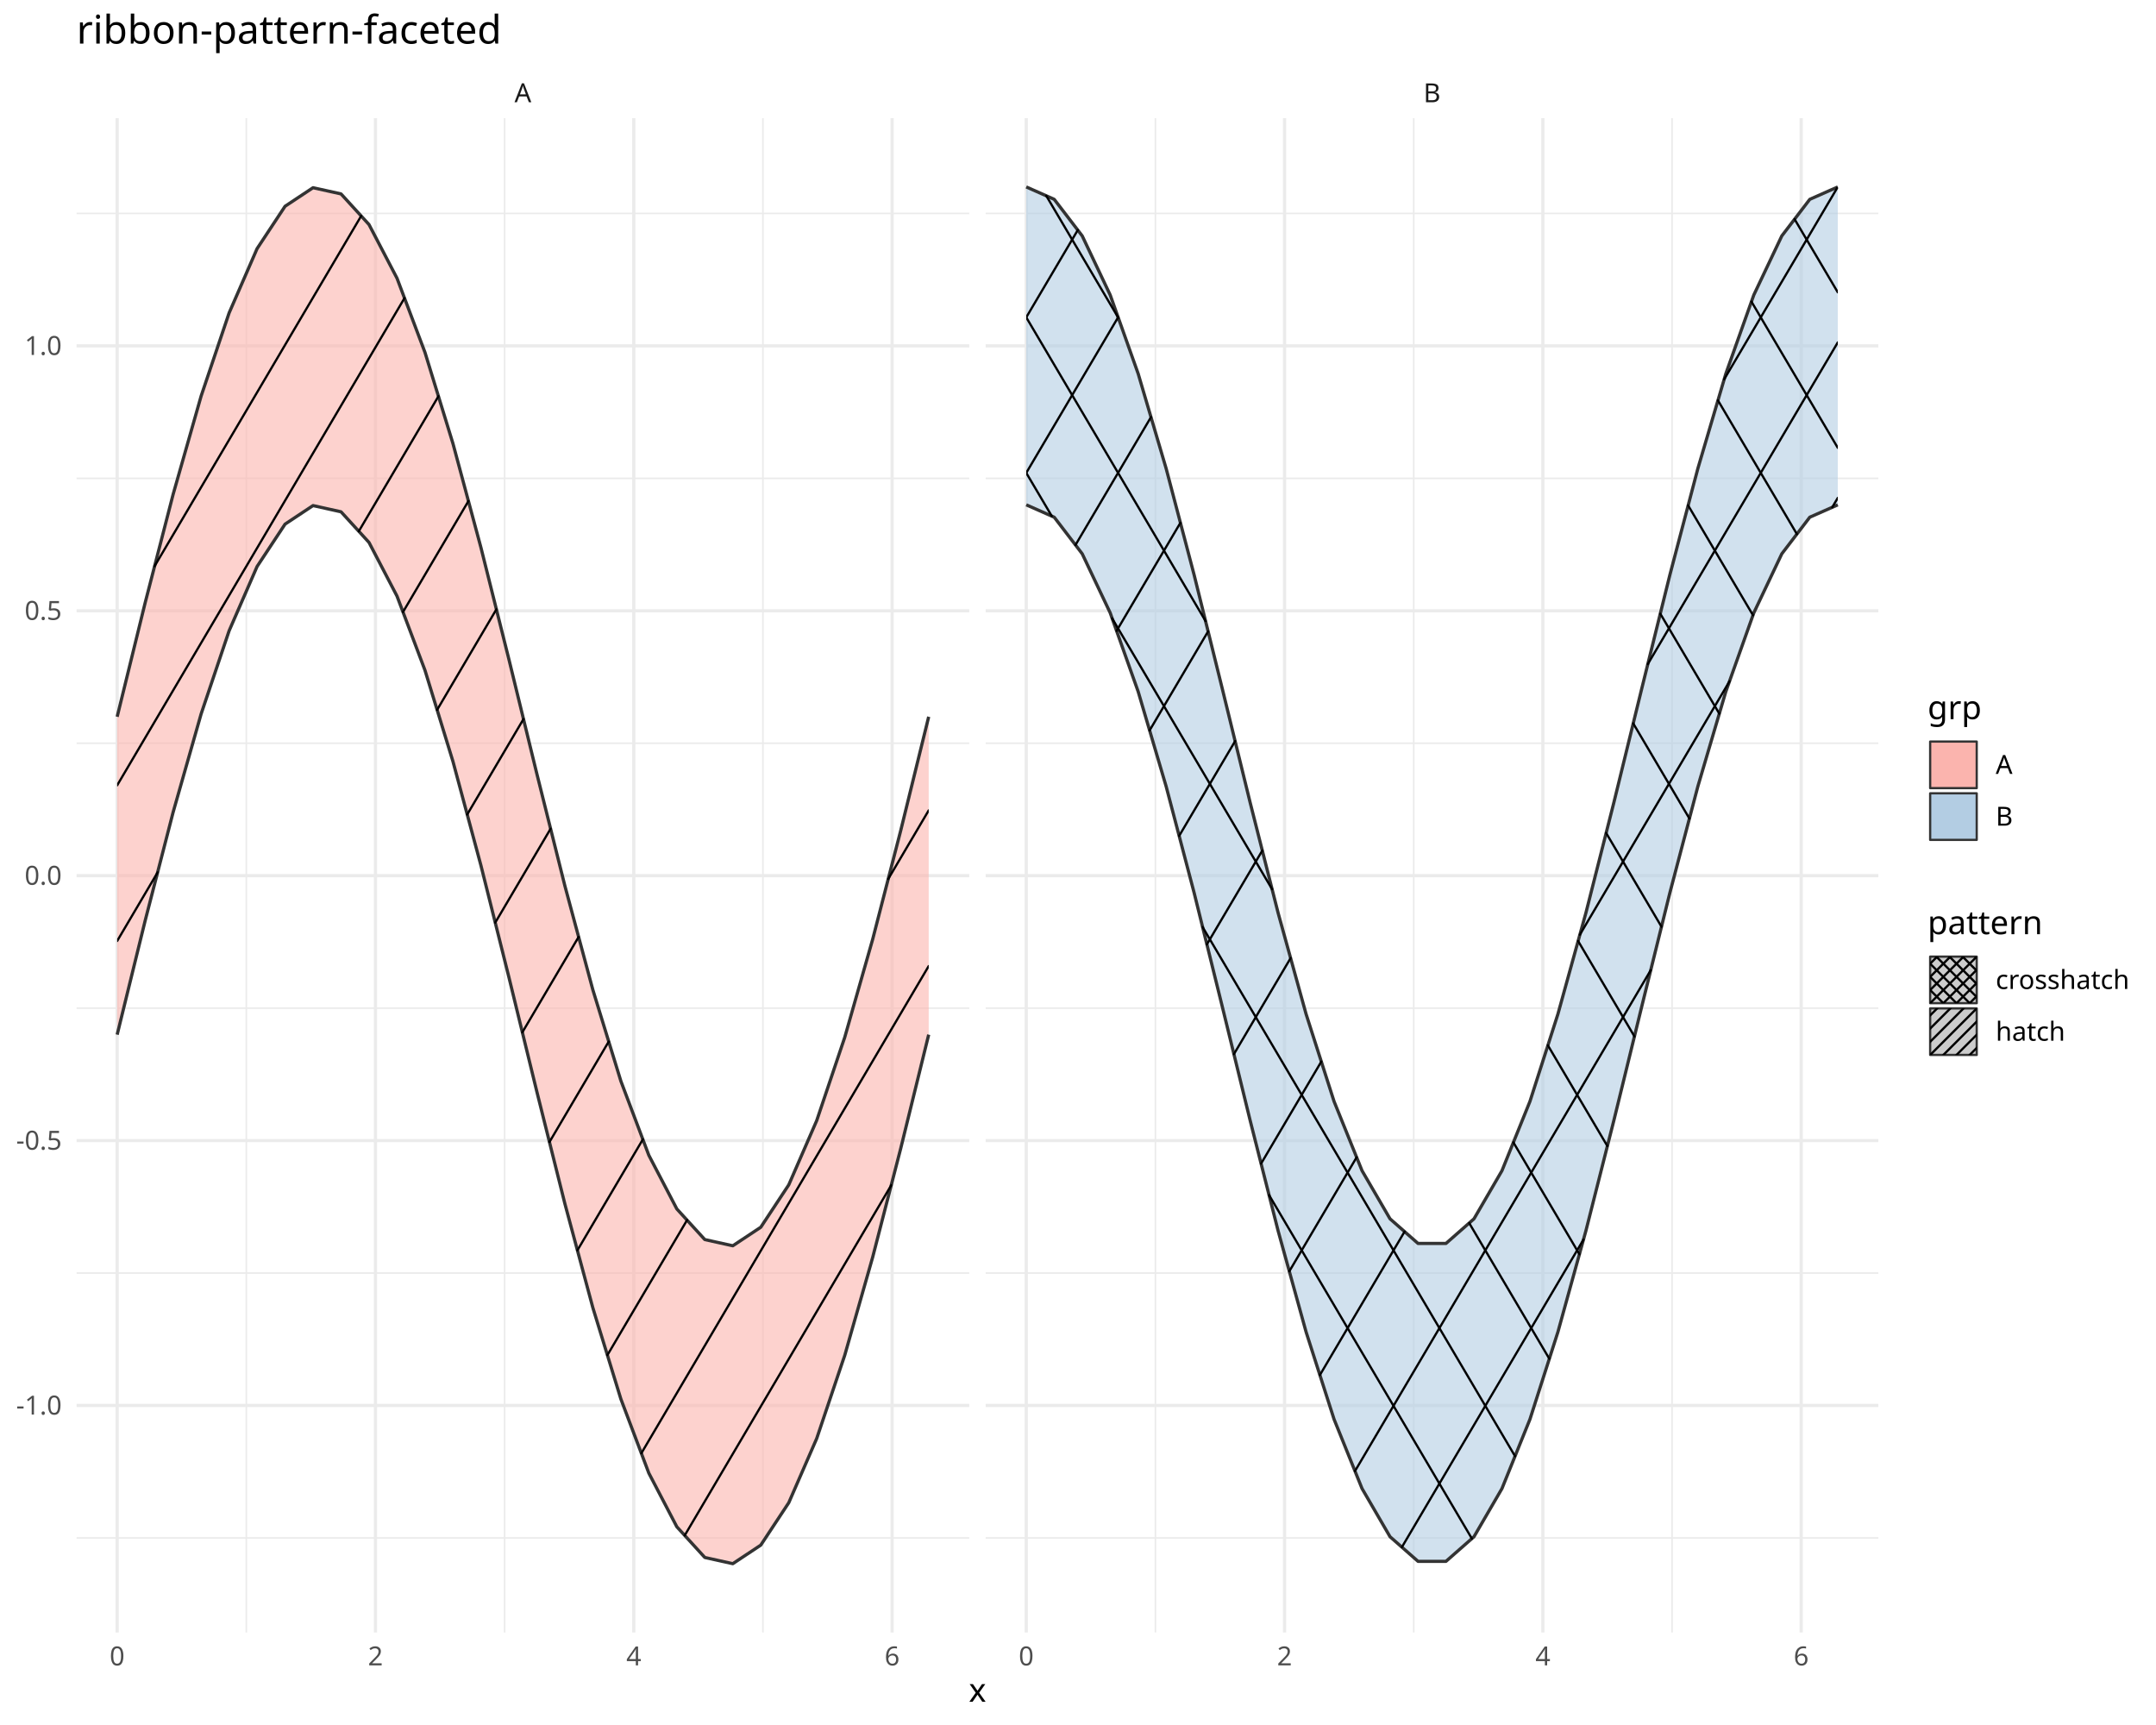
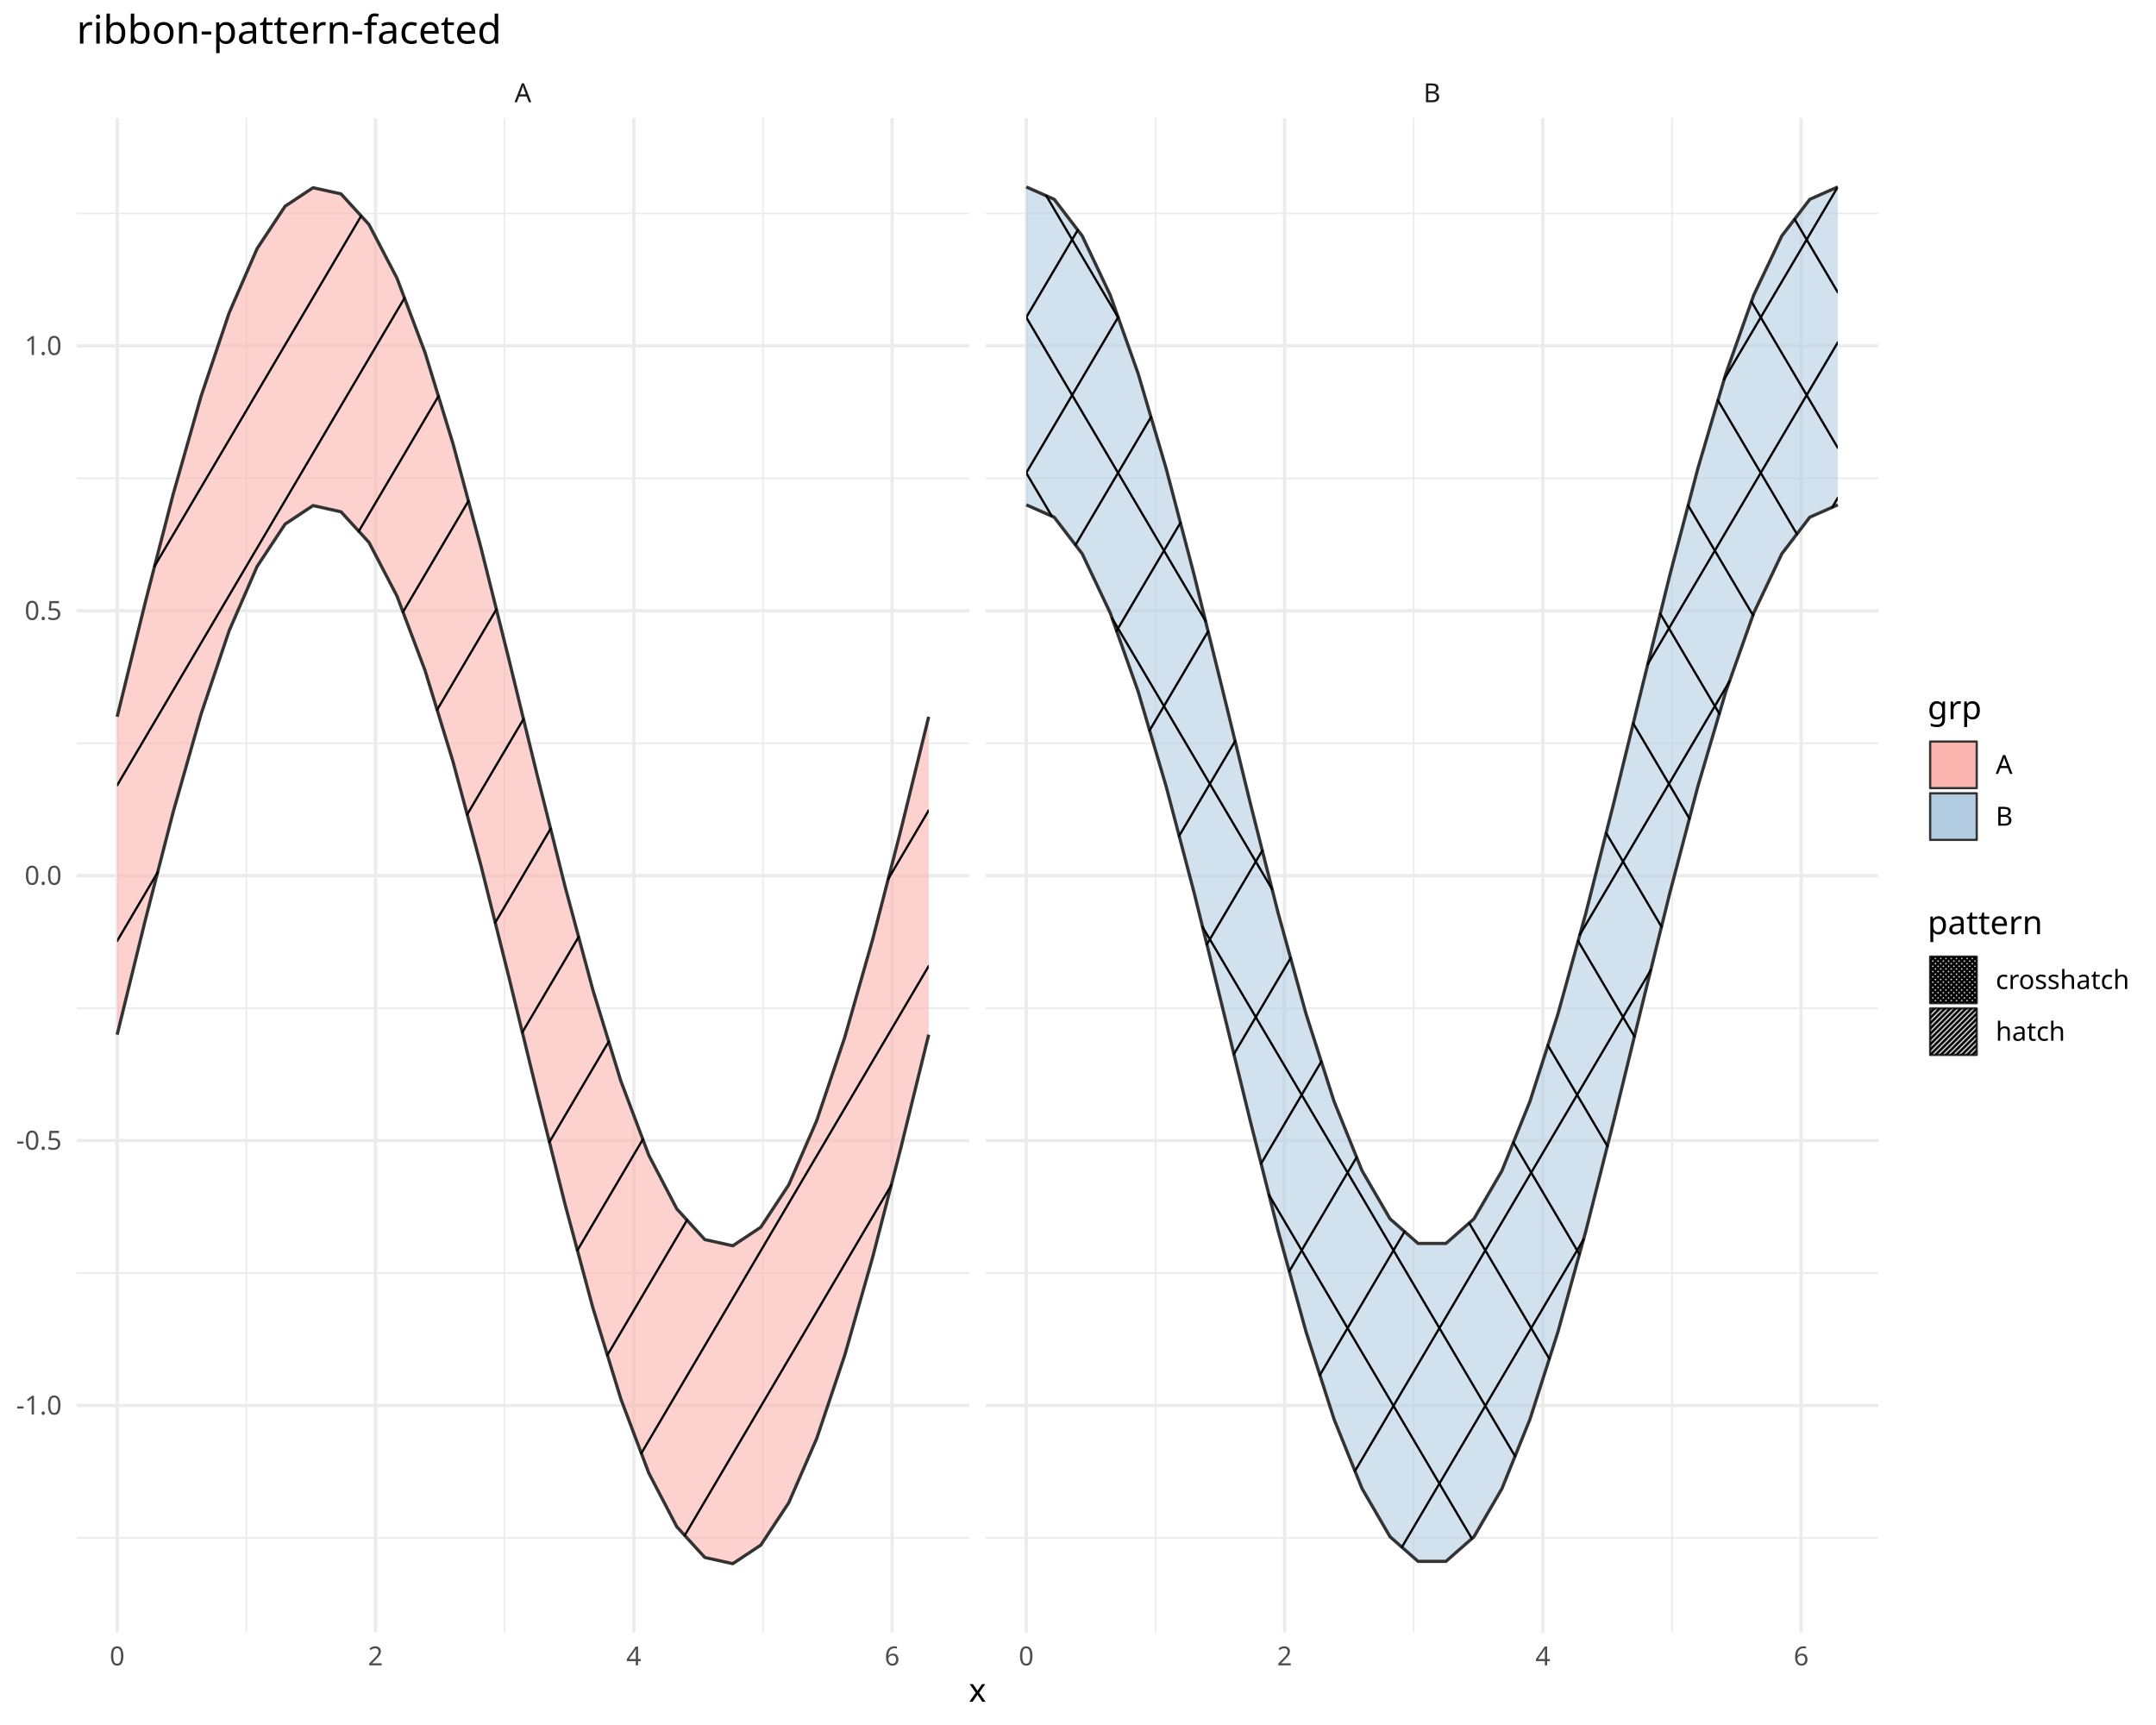
<svg xmlns="http://www.w3.org/2000/svg" class="svglite" data-engine-version="2.0" width="720.00pt" height="576.00pt" viewBox="0 0 720.00 576.00">
  <defs>
    <style type="text/css">
    .svglite line, .svglite polyline, .svglite polygon, .svglite path, .svglite rect, .svglite circle {
      fill: none;
      stroke: #000000;
      stroke-linecap: round;
      stroke-linejoin: round;
      stroke-miterlimit: 10.00;
    }
  </style>
  </defs>
  <rect width="100%" height="100%" style="stroke: none; fill: #FFFFFF;" />
  <defs>
    <clipPath id="cpMC4wMHw3MjAuMDB8MC4wMHw1NzYuMDA=">
      <rect x="0.00" y="0.00" width="720.00" height="576.00" />
    </clipPath>
  </defs>
  <g clip-path="url(#cpMC4wMHw3MjAuMDB8MC4wMHw1NzYuMDA=)">
    <rect x="0.00" y="0.00" width="720.00" height="576.00" style="stroke-width: 1.07; stroke: none; fill: #FFFFFF;" />
  </g>
  <defs>
    <clipPath id="cpMjUuNTh8MzIzLjY5fDM5LjQzfDU0NS4xMQ==">
      <rect x="25.58" y="39.43" width="298.11" height="505.68" />
    </clipPath>
  </defs>
  <g clip-path="url(#cpMjUuNTh8MzIzLjY5fDM5LjQzfDU0NS4xMQ==)">
    <polyline points="25.58,513.54 323.69,513.54 " style="stroke-width: 0.53; stroke: #EBEBEB; stroke-linecap: butt;" />
    <polyline points="25.58,425.09 323.69,425.09 " style="stroke-width: 0.53; stroke: #EBEBEB; stroke-linecap: butt;" />
    <polyline points="25.58,336.63 323.69,336.63 " style="stroke-width: 0.53; stroke: #EBEBEB; stroke-linecap: butt;" />
    <polyline points="25.58,248.18 323.69,248.18 " style="stroke-width: 0.53; stroke: #EBEBEB; stroke-linecap: butt;" />
    <polyline points="25.58,159.72 323.69,159.72 " style="stroke-width: 0.53; stroke: #EBEBEB; stroke-linecap: butt;" />
    <polyline points="25.58,71.26 323.69,71.26 " style="stroke-width: 0.53; stroke: #EBEBEB; stroke-linecap: butt;" />
    <polyline points="82.26,545.11 82.26,39.43 " style="stroke-width: 0.53; stroke: #EBEBEB; stroke-linecap: butt;" />
    <polyline points="168.52,545.11 168.52,39.43 " style="stroke-width: 0.53; stroke: #EBEBEB; stroke-linecap: butt;" />
    <polyline points="254.79,545.11 254.79,39.43 " style="stroke-width: 0.53; stroke: #EBEBEB; stroke-linecap: butt;" />
    <polyline points="25.58,469.31 323.69,469.31 " style="stroke-width: 1.07; stroke: #EBEBEB; stroke-linecap: butt;" />
    <polyline points="25.58,380.86 323.69,380.86 " style="stroke-width: 1.07; stroke: #EBEBEB; stroke-linecap: butt;" />
    <polyline points="25.58,292.40 323.69,292.40 " style="stroke-width: 1.07; stroke: #EBEBEB; stroke-linecap: butt;" />
    <polyline points="25.58,203.95 323.69,203.95 " style="stroke-width: 1.07; stroke: #EBEBEB; stroke-linecap: butt;" />
    <polyline points="25.58,115.49 323.69,115.49 " style="stroke-width: 1.07; stroke: #EBEBEB; stroke-linecap: butt;" />
    <polyline points="39.13,545.11 39.13,39.43 " style="stroke-width: 1.07; stroke: #EBEBEB; stroke-linecap: butt;" />
    <polyline points="125.39,545.11 125.39,39.43 " style="stroke-width: 1.07; stroke: #EBEBEB; stroke-linecap: butt;" />
    <polyline points="211.66,545.11 211.66,39.43 " style="stroke-width: 1.07; stroke: #EBEBEB; stroke-linecap: butt;" />
    <polyline points="297.92,545.11 297.92,39.43 " style="stroke-width: 1.07; stroke: #EBEBEB; stroke-linecap: butt;" />
    <polygon points="39.13,239.33 48.47,201.30 57.82,165.05 67.16,132.27 76.51,104.50 85.85,83.03 95.20,68.87 104.54,62.68 113.89,64.75 123.23,74.98 132.58,92.90 141.92,117.67 151.27,148.12 160.61,182.84 169.96,220.20 179.30,258.46 188.65,295.82 197.99,330.54 207.34,360.99 216.68,385.76 226.03,403.68 235.37,413.91 244.72,415.98 254.06,409.79 263.41,395.63 272.75,374.16 282.10,346.39 291.44,313.61 300.79,277.36 310.14,239.33 310.14,345.48 300.79,383.51 291.44,419.76 282.10,452.54 272.75,480.31 263.41,501.78 254.06,515.94 244.72,522.13 235.37,520.06 226.03,509.82 216.68,491.90 207.34,467.14 197.99,436.68 188.65,401.96 179.30,364.60 169.96,326.35 160.61,288.99 151.27,254.27 141.92,223.81 132.58,199.05 123.23,181.13 113.89,170.90 104.54,168.82 95.20,175.01 85.85,189.17 76.51,210.64 67.16,238.41 57.82,271.19 48.47,307.45 39.13,345.48 " style="stroke-width: 0.00; stroke: none; stroke-linecap: butt; fill: #FBB4AE; fill-opacity: 0.60;" />
    <polyline points="39.13,239.33 48.47,201.30 57.82,165.05 67.16,132.27 76.51,104.50 85.85,83.03 95.20,68.87 104.54,62.68 113.89,64.75 123.23,74.98 132.58,92.90 141.92,117.67 151.27,148.12 160.61,182.84 169.96,220.20 179.30,258.46 188.65,295.82 197.99,330.54 207.34,360.99 216.68,385.76 226.03,403.68 235.37,413.91 244.72,415.98 254.06,409.79 263.41,395.63 272.75,374.16 282.10,346.39 291.44,313.61 300.79,277.36 310.14,239.33 " style="stroke-width: 1.07; stroke: #333333; stroke-linecap: butt;" />
    <polyline points="310.14,345.48 300.79,383.51 291.44,419.76 282.10,452.54 272.75,480.31 263.41,501.78 254.06,515.94 244.72,522.13 235.37,520.06 226.03,509.82 216.68,491.90 207.34,467.14 197.99,436.68 188.65,401.96 179.30,364.60 169.96,326.35 160.61,288.99 151.27,254.27 141.92,223.81 132.58,199.05 123.23,181.13 113.89,170.90 104.54,168.82 95.20,175.01 85.85,189.17 76.51,210.64 67.16,238.41 57.82,271.19 48.47,307.45 39.13,345.48 " style="stroke-width: 1.07; stroke: #333333; stroke-linecap: butt;" />
  </g>
  <defs>
    <clipPath id="cpMzkuMTN8MzEwLjE0fDYyLjY4fDUyMi4xMw==">
      <rect x="39.13" y="62.68" width="271.01" height="459.45" />
    </clipPath>
  </defs>
  <g clip-path="url(#cpMzkuMTN8MzEwLjE0fDYyLjY4fDUyMi4xMw==)">
    <polyline points="228.66,512.70 297.63,395.76 " style="stroke-width: 0.75;" />
    <polyline points="214.18,485.26 310.14,322.58 " style="stroke-width: 0.75;" />
    <polyline points="202.84,452.49 229.44,407.41 " style="stroke-width: 0.75;" />
    <polyline points="296.63,293.50 310.14,270.60 " style="stroke-width: 0.75;" />
    <polyline points="192.83,417.49 214.68,380.45 " style="stroke-width: 0.75;" />
    <polyline points="183.49,381.34 203.29,347.78 " style="stroke-width: 0.75;" />
    <polyline points="174.44,344.70 193.23,312.85 " style="stroke-width: 0.75;" />
    <polyline points="165.39,308.07 183.87,276.73 " style="stroke-width: 0.75;" />
    <polyline points="156.03,271.96 174.82,240.10 " style="stroke-width: 0.75;" />
    <polyline points="145.98,237.02 165.77,203.46 " style="stroke-width: 0.75;" />
    <polyline points="134.58,204.36 156.43,167.31 " style="stroke-width: 0.75;" />
    <polyline points="39.13,314.20 52.63,291.31 " style="stroke-width: 0.75;" />
    <polyline points="119.82,177.40 146.42,132.31 " style="stroke-width: 0.75;" />
    <polyline points="39.13,262.22 135.08,99.54 " style="stroke-width: 0.75;" />
    <polyline points="51.63,189.04 120.61,72.11 " style="stroke-width: 0.75;" />
  </g>
  <g clip-path="url(#cpMjUuNTh8MzIzLjY5fDM5LjQzfDU0NS4xMQ==)">
</g>
  <g clip-path="url(#cpMC4wMHw3MjAuMDB8MC4wMHw1NzYuMDA=)">
</g>
  <defs>
    <clipPath id="cpMzI5LjE3fDYyNy4yOHwzOS40M3w1NDUuMTE=">
      <rect x="329.17" y="39.43" width="298.11" height="505.68" />
    </clipPath>
  </defs>
  <g clip-path="url(#cpMzI5LjE3fDYyNy4yOHwzOS40M3w1NDUuMTE=)">
    <polyline points="329.17,513.54 627.28,513.54 " style="stroke-width: 0.53; stroke: #EBEBEB; stroke-linecap: butt;" />
    <polyline points="329.17,425.09 627.28,425.09 " style="stroke-width: 0.53; stroke: #EBEBEB; stroke-linecap: butt;" />
    <polyline points="329.17,336.63 627.28,336.63 " style="stroke-width: 0.53; stroke: #EBEBEB; stroke-linecap: butt;" />
    <polyline points="329.17,248.18 627.28,248.18 " style="stroke-width: 0.53; stroke: #EBEBEB; stroke-linecap: butt;" />
    <polyline points="329.17,159.72 627.28,159.72 " style="stroke-width: 0.53; stroke: #EBEBEB; stroke-linecap: butt;" />
    <polyline points="329.17,71.26 627.28,71.26 " style="stroke-width: 0.53; stroke: #EBEBEB; stroke-linecap: butt;" />
    <polyline points="385.85,545.11 385.85,39.43 " style="stroke-width: 0.53; stroke: #EBEBEB; stroke-linecap: butt;" />
    <polyline points="472.11,545.11 472.11,39.43 " style="stroke-width: 0.53; stroke: #EBEBEB; stroke-linecap: butt;" />
    <polyline points="558.38,545.11 558.38,39.43 " style="stroke-width: 0.53; stroke: #EBEBEB; stroke-linecap: butt;" />
    <polyline points="329.17,469.31 627.28,469.31 " style="stroke-width: 1.07; stroke: #EBEBEB; stroke-linecap: butt;" />
    <polyline points="329.17,380.86 627.28,380.86 " style="stroke-width: 1.07; stroke: #EBEBEB; stroke-linecap: butt;" />
    <polyline points="329.17,292.40 627.28,292.40 " style="stroke-width: 1.07; stroke: #EBEBEB; stroke-linecap: butt;" />
    <polyline points="329.17,203.95 627.28,203.95 " style="stroke-width: 1.07; stroke: #EBEBEB; stroke-linecap: butt;" />
    <polyline points="329.17,115.49 627.28,115.49 " style="stroke-width: 1.07; stroke: #EBEBEB; stroke-linecap: butt;" />
    <polyline points="342.72,545.11 342.72,39.43 " style="stroke-width: 1.07; stroke: #EBEBEB; stroke-linecap: butt;" />
    <polyline points="428.98,545.11 428.98,39.43 " style="stroke-width: 1.07; stroke: #EBEBEB; stroke-linecap: butt;" />
    <polyline points="515.25,545.11 515.25,39.43 " style="stroke-width: 1.07; stroke: #EBEBEB; stroke-linecap: butt;" />
    <polyline points="601.51,545.11 601.51,39.43 " style="stroke-width: 1.07; stroke: #EBEBEB; stroke-linecap: butt;" />
    <polygon points="342.72,62.42 352.06,66.56 361.41,78.77 370.75,98.49 380.10,124.80 389.44,156.46 398.79,192.00 408.13,229.75 417.48,267.95 426.82,304.81 436.17,338.61 445.51,367.77 454.86,390.92 464.20,406.98 473.55,415.20 482.89,415.20 492.24,406.98 501.58,390.92 510.93,367.77 520.27,338.61 529.62,304.81 538.96,267.95 548.31,229.75 557.65,192.00 567.00,156.46 576.34,124.80 585.69,98.49 595.04,78.77 604.38,66.56 613.73,62.42 613.73,168.57 604.38,172.70 595.04,184.92 585.69,204.64 576.34,230.95 567.00,262.61 557.65,298.15 548.31,335.90 538.96,374.10 529.62,410.96 520.27,444.76 510.93,473.91 501.58,497.06 492.24,513.13 482.89,521.35 473.55,521.35 464.20,513.13 454.86,497.06 445.51,473.91 436.17,444.76 426.82,410.96 417.48,374.10 408.13,335.90 398.79,298.15 389.44,262.61 380.10,230.95 370.75,204.64 361.41,184.92 352.06,172.70 342.72,168.57 " style="stroke-width: 0.00; stroke: none; stroke-linecap: butt; fill: #B3CDE3; fill-opacity: 0.60;" />
    <polyline points="342.72,62.42 352.06,66.56 361.41,78.77 370.75,98.49 380.10,124.80 389.44,156.46 398.79,192.00 408.13,229.75 417.48,267.95 426.82,304.81 436.17,338.61 445.51,367.77 454.86,390.92 464.20,406.98 473.55,415.20 482.89,415.20 492.24,406.98 501.58,390.92 510.93,367.77 520.27,338.61 529.62,304.81 538.96,267.95 548.31,229.75 557.65,192.00 567.00,156.46 576.34,124.80 585.69,98.49 595.04,78.77 604.38,66.56 613.73,62.42 " style="stroke-width: 1.07; stroke: #333333; stroke-linecap: butt;" />
    <polyline points="613.73,168.57 604.38,172.70 595.04,184.92 585.69,204.64 576.34,230.95 567.00,262.61 557.65,298.15 548.31,335.90 538.96,374.10 529.62,410.96 520.27,444.76 510.93,473.91 501.58,497.06 492.24,513.13 482.89,521.35 473.55,521.35 464.20,513.13 454.86,497.06 445.51,473.91 436.17,444.76 426.82,410.96 417.48,374.10 408.13,335.90 398.79,298.15 389.44,262.61 380.10,230.95 370.75,204.64 361.41,184.92 352.06,172.70 342.72,168.57 " style="stroke-width: 1.07; stroke: #333333; stroke-linecap: butt;" />
  </g>
  <defs>
    <clipPath id="cpMzQyLjcyfDYxMy43M3w2Mi40Mnw1MjEuMzU=">
      <rect x="342.72" y="62.42" width="271.01" height="458.93" />
    </clipPath>
  </defs>
  <g clip-path="url(#cpMzQyLjcyfDYxMy43M3w2Mi40Mnw1MjEuMzU=)">
    <polyline points="468.16,516.61 528.80,413.92 " style="stroke-width: 0.75;" />
    <polyline points="452.50,491.21 551.27,323.95 " style="stroke-width: 0.75;" />
    <polyline points="440.78,459.14 469.06,411.25 " style="stroke-width: 0.75;" />
    <polyline points="527.60,312.11 577.58,227.48 " style="stroke-width: 0.75;" />
    <polyline points="611.88,169.38 613.73,166.26 " style="stroke-width: 0.75;" />
    <polyline points="430.57,424.50 453.05,386.43 " style="stroke-width: 0.75;" />
    <polyline points="550.28,221.77 613.73,114.34 " style="stroke-width: 0.75;" />
    <polyline points="421.14,388.55 441.25,354.48 " style="stroke-width: 0.75;" />
    <polyline points="575.80,126.64 613.73,62.42 " style="stroke-width: 0.75;" />
    <polyline points="412.07,351.99 431.00,319.92 " style="stroke-width: 0.75;" />
    <polyline points="403.04,315.34 421.55,284.01 " style="stroke-width: 0.75;" />
    <polyline points="393.78,279.11 412.47,247.47 " style="stroke-width: 0.75;" />
    <polyline points="383.92,243.89 403.45,210.82 " style="stroke-width: 0.75;" />
    <polyline points="372.89,210.65 394.20,174.56 " style="stroke-width: 0.75;" />
    <polyline points="359.16,181.98 384.37,139.28 " style="stroke-width: 0.75;" />
    <polyline points="342.72,157.90 373.40,105.94 " style="stroke-width: 0.75;" />
    <polyline points="342.72,105.97 359.92,76.83 " style="stroke-width: 0.75;" />
    <polyline points="613.73,97.61 599.31,73.19 " style="stroke-width: 0.75;" />
    <polyline points="613.73,149.53 584.90,100.71 " style="stroke-width: 0.75;" />
    <polyline points="600.07,178.33 573.72,133.70 " style="stroke-width: 0.75;" />
    <polyline points="585.41,205.42 563.76,168.77 " style="stroke-width: 0.75;" />
    <polyline points="574.17,238.31 554.46,204.92 " style="stroke-width: 0.75;" />
    <polyline points="564.18,273.32 545.42,241.55 " style="stroke-width: 0.75;" />
    <polyline points="554.86,309.45 536.38,278.15 " style="stroke-width: 0.75;" />
    <polyline points="545.82,346.07 527.02,314.22 " style="stroke-width: 0.75;" />
    <polyline points="536.79,382.69 516.92,349.06 " style="stroke-width: 0.75;" />
    <polyline points="373.46,106.11 349.41,65.38 " style="stroke-width: 0.75;" />
    <polyline points="527.45,418.80 505.40,381.46 " style="stroke-width: 0.75;" />
    <polyline points="402.59,207.36 342.72,105.97 " style="stroke-width: 0.75;" />
    <polyline points="517.40,453.71 490.64,408.39 " style="stroke-width: 0.75;" />
    <polyline points="424.83,296.94 371.40,206.48 " style="stroke-width: 0.75;" />
    <polyline points="351.25,172.34 342.72,157.90 " style="stroke-width: 0.75;" />
    <polyline points="505.95,486.24 401.61,309.55 " style="stroke-width: 0.75;" />
    <polyline points="491.53,513.75 423.81,399.06 " style="stroke-width: 0.75;" />
  </g>
  <g clip-path="url(#cpMzI5LjE3fDYyNy4yOHwzOS40M3w1NDUuMTE=)">
</g>
  <g clip-path="url(#cpMC4wMHw3MjAuMDB8MC4wMHw1NzYuMDA=)">
</g>
  <defs>
    <clipPath id="cpMjUuNTh8MzIzLjY5fDIyLjc4fDM5LjQz">
      <rect x="25.58" y="22.78" width="298.11" height="16.65" />
    </clipPath>
  </defs>
  <g clip-path="url(#cpMjUuNTh8MzIzLjY5fDIyLjc4fDM5LjQz)">
    <text x="174.63" y="34.14" text-anchor="middle" style="font-size: 8.80px; fill: #1A1A1A; font-family: sans;" textLength="5.87px" lengthAdjust="spacingAndGlyphs">A</text>
  </g>
  <g clip-path="url(#cpMC4wMHw3MjAuMDB8MC4wMHw1NzYuMDA=)">
</g>
  <defs>
    <clipPath id="cpMzI5LjE3fDYyNy4yOHwyMi43OHwzOS40Mw==">
      <rect x="329.17" y="22.78" width="298.11" height="16.65" />
    </clipPath>
  </defs>
  <g clip-path="url(#cpMzI5LjE3fDYyNy4yOHwyMi43OHwzOS40Mw==)">
    <text x="478.22" y="34.14" text-anchor="middle" style="font-size: 8.80px; fill: #1A1A1A; font-family: sans;" textLength="5.87px" lengthAdjust="spacingAndGlyphs">B</text>
  </g>
  <g clip-path="url(#cpMC4wMHw3MjAuMDB8MC4wMHw1NzYuMDA=)">
    <text x="39.13" y="556.10" text-anchor="middle" style="font-size: 8.80px; fill: #4D4D4D; font-family: sans;" textLength="4.89px" lengthAdjust="spacingAndGlyphs">0</text>
    <text x="125.39" y="556.10" text-anchor="middle" style="font-size: 8.80px; fill: #4D4D4D; font-family: sans;" textLength="4.89px" lengthAdjust="spacingAndGlyphs">2</text>
    <text x="211.66" y="556.10" text-anchor="middle" style="font-size: 8.80px; fill: #4D4D4D; font-family: sans;" textLength="4.89px" lengthAdjust="spacingAndGlyphs">4</text>
    <text x="297.92" y="556.10" text-anchor="middle" style="font-size: 8.80px; fill: #4D4D4D; font-family: sans;" textLength="4.89px" lengthAdjust="spacingAndGlyphs">6</text>
    <text x="342.72" y="556.10" text-anchor="middle" style="font-size: 8.80px; fill: #4D4D4D; font-family: sans;" textLength="4.89px" lengthAdjust="spacingAndGlyphs">0</text>
    <text x="428.98" y="556.10" text-anchor="middle" style="font-size: 8.80px; fill: #4D4D4D; font-family: sans;" textLength="4.89px" lengthAdjust="spacingAndGlyphs">2</text>
    <text x="515.25" y="556.10" text-anchor="middle" style="font-size: 8.80px; fill: #4D4D4D; font-family: sans;" textLength="4.89px" lengthAdjust="spacingAndGlyphs">4</text>
    <text x="601.51" y="556.10" text-anchor="middle" style="font-size: 8.80px; fill: #4D4D4D; font-family: sans;" textLength="4.89px" lengthAdjust="spacingAndGlyphs">6</text>
    <text x="20.64" y="472.34" text-anchor="end" style="font-size: 8.80px; fill: #4D4D4D; font-family: sans;" textLength="15.16px" lengthAdjust="spacingAndGlyphs">-1.0</text>
    <text x="20.64" y="383.89" text-anchor="end" style="font-size: 8.80px; fill: #4D4D4D; font-family: sans;" textLength="15.16px" lengthAdjust="spacingAndGlyphs">-0.5</text>
    <text x="20.64" y="295.43" text-anchor="end" style="font-size: 8.80px; fill: #4D4D4D; font-family: sans;" textLength="12.23px" lengthAdjust="spacingAndGlyphs">0.0</text>
    <text x="20.64" y="206.98" text-anchor="end" style="font-size: 8.80px; fill: #4D4D4D; font-family: sans;" textLength="12.23px" lengthAdjust="spacingAndGlyphs">0.5</text>
    <text x="20.64" y="118.52" text-anchor="end" style="font-size: 8.80px; fill: #4D4D4D; font-family: sans;" textLength="12.23px" lengthAdjust="spacingAndGlyphs">1.0</text>
    <text x="326.43" y="568.24" text-anchor="middle" style="font-size: 11.00px; font-family: sans;" textLength="5.50px" lengthAdjust="spacingAndGlyphs">x</text>
    <text x="643.71" y="240.13" style="font-size: 11.00px; font-family: sans;" textLength="15.90px" lengthAdjust="spacingAndGlyphs">grp</text>
    <rect x="644.58" y="247.62" width="15.55" height="15.55" style="stroke-width: 0.75; stroke: #333333; fill: #FBB4AE;" />
    <rect x="644.58" y="264.90" width="15.55" height="15.55" style="stroke-width: 0.75; stroke: #333333; fill: #B3CDE3;" />
    <text x="666.47" y="258.42" style="font-size: 8.80px; font-family: sans;" textLength="5.87px" lengthAdjust="spacingAndGlyphs">A</text>
    <text x="666.47" y="275.70" style="font-size: 8.80px; font-family: sans;" textLength="5.87px" lengthAdjust="spacingAndGlyphs">B</text>
    <text x="643.71" y="311.94" style="font-size: 11.00px; font-family: sans;" textLength="34.25px" lengthAdjust="spacingAndGlyphs">pattern</text>
    <rect x="644.58" y="319.43" width="15.55" height="15.55" style="stroke-width: 0.75; stroke: #333333; fill: #CCCCCC;" />
  </g>
  <defs>
    <clipPath id="cpNjQ0LjU4fDY2MC4xM3wzMTkuNDN8MzM0Ljk4">
      <rect x="644.58" y="319.43" width="15.55" height="15.55" />
    </clipPath>
  </defs>
  <g clip-path="url(#cpNjQ0LjU4fDY2MC4xM3wzMTkuNDN8MzM0Ljk4)">
-     <polyline points="629.03,394.52 719.67,303.88 " style="stroke-width: 0.75;" />
-     <polyline points="629.03,390.12 715.27,303.88 " style="stroke-width: 0.75;" />
    <polyline points="629.03,385.72 710.87,303.88 " style="stroke-width: 0.75;" />
-     <polyline points="629.03,381.32 706.47,303.88 " style="stroke-width: 0.75;" />
+     <polyline points="629.03,383.96 709.11,303.88 " style="stroke-width: 0.75;" />
+     <polyline points="629.03,382.20 707.35,303.88 " style="stroke-width: 0.75;" />
+     <polyline points="629.03,380.44 705.59,303.88 " style="stroke-width: 0.75;" />
+     <polyline points="629.03,378.69 703.83,303.88 " style="stroke-width: 0.75;" />
    <polyline points="629.03,376.93 702.07,303.88 " style="stroke-width: 0.75;" />
-     <polyline points="629.03,372.53 697.68,303.88 " style="stroke-width: 0.75;" />
+     <polyline points="629.03,375.17 700.32,303.88 " style="stroke-width: 0.75;" />
+     <polyline points="629.03,373.41 698.56,303.88 " style="stroke-width: 0.75;" />
+     <polyline points="629.03,371.65 696.80,303.88 " style="stroke-width: 0.75;" />
+     <polyline points="629.03,369.89 695.04,303.88 " style="stroke-width: 0.75;" />
    <polyline points="629.03,368.13 693.28,303.88 " style="stroke-width: 0.75;" />
-     <polyline points="629.03,363.73 688.88,303.88 " style="stroke-width: 0.75;" />
+     <polyline points="629.03,366.37 691.52,303.88 " style="stroke-width: 0.75;" />
+     <polyline points="629.03,364.61 689.76,303.88 " style="stroke-width: 0.75;" />
+     <polyline points="629.03,362.85 688.00,303.88 " style="stroke-width: 0.75;" />
+     <polyline points="629.03,361.09 686.24,303.88 " style="stroke-width: 0.75;" />
    <polyline points="629.03,359.33 684.48,303.88 " style="stroke-width: 0.75;" />
-     <polyline points="629.03,354.93 680.08,303.88 " style="stroke-width: 0.75;" />
+     <polyline points="629.03,357.57 682.72,303.88 " style="stroke-width: 0.75;" />
+     <polyline points="629.03,355.81 680.96,303.88 " style="stroke-width: 0.75;" />
+     <polyline points="629.03,354.05 679.20,303.88 " style="stroke-width: 0.75;" />
+     <polyline points="629.03,352.29 677.44,303.88 " style="stroke-width: 0.75;" />
    <polyline points="629.03,350.53 675.68,303.88 " style="stroke-width: 0.75;" />
-     <polyline points="624.63,350.53 675.68,299.48 " style="stroke-width: 0.75;" />
+     <polyline points="627.27,350.53 675.68,302.12 " style="stroke-width: 0.75;" />
+     <polyline points="625.51,350.53 675.68,300.36 " style="stroke-width: 0.75;" />
+     <polyline points="623.75,350.53 675.68,298.60 " style="stroke-width: 0.75;" />
+     <polyline points="621.99,350.53 675.68,296.84 " style="stroke-width: 0.75;" />
    <polyline points="620.23,350.53 675.68,295.08 " style="stroke-width: 0.75;" />
-     <polyline points="615.83,350.53 675.68,290.68 " style="stroke-width: 0.75;" />
+     <polyline points="618.47,350.53 675.68,293.32 " style="stroke-width: 0.75;" />
+     <polyline points="616.71,350.53 675.68,291.56 " style="stroke-width: 0.75;" />
+     <polyline points="614.95,350.53 675.68,289.80 " style="stroke-width: 0.75;" />
+     <polyline points="613.19,350.53 675.68,288.04 " style="stroke-width: 0.75;" />
    <polyline points="611.43,350.53 675.68,286.28 " style="stroke-width: 0.75;" />
-     <polyline points="607.03,350.53 675.68,281.88 " style="stroke-width: 0.75;" />
+     <polyline points="609.67,350.53 675.68,284.52 " style="stroke-width: 0.75;" />
+     <polyline points="607.91,350.53 675.68,282.76 " style="stroke-width: 0.75;" />
+     <polyline points="606.15,350.53 675.68,281.00 " style="stroke-width: 0.75;" />
+     <polyline points="604.39,350.53 675.68,279.24 " style="stroke-width: 0.75;" />
    <polyline points="602.63,350.53 675.68,277.48 " style="stroke-width: 0.75;" />
-     <polyline points="598.23,350.53 675.68,273.09 " style="stroke-width: 0.75;" />
+     <polyline points="600.87,350.53 675.68,275.73 " style="stroke-width: 0.75;" />
+     <polyline points="599.11,350.53 675.68,273.97 " style="stroke-width: 0.75;" />
+     <polyline points="597.36,350.53 675.68,272.21 " style="stroke-width: 0.75;" />
+     <polyline points="595.60,350.53 675.68,270.45 " style="stroke-width: 0.75;" />
    <polyline points="593.84,350.53 675.68,268.69 " style="stroke-width: 0.75;" />
-     <polyline points="589.44,350.53 675.68,264.29 " style="stroke-width: 0.75;" />
-     <polyline points="585.04,350.53 675.68,259.89 " style="stroke-width: 0.75;" />
-     <polyline points="704.12,350.53 629.03,275.44 " style="stroke-width: 0.75;" />
-     <polyline points="699.72,350.53 629.03,279.84 " style="stroke-width: 0.75;" />
    <polyline points="695.32,350.53 629.03,284.24 " style="stroke-width: 0.75;" />
-     <polyline points="690.92,350.53 629.03,288.64 " style="stroke-width: 0.75;" />
+     <polyline points="693.56,350.53 629.03,286.00 " style="stroke-width: 0.75;" />
+     <polyline points="691.80,350.53 629.03,287.76 " style="stroke-width: 0.75;" />
+     <polyline points="690.04,350.53 629.03,289.52 " style="stroke-width: 0.75;" />
+     <polyline points="688.28,350.53 629.03,291.28 " style="stroke-width: 0.75;" />
    <polyline points="686.52,350.53 629.03,293.04 " style="stroke-width: 0.75;" />
-     <polyline points="682.12,350.53 629.03,297.44 " style="stroke-width: 0.75;" />
+     <polyline points="684.76,350.53 629.03,294.80 " style="stroke-width: 0.75;" />
+     <polyline points="683.00,350.53 629.03,296.56 " style="stroke-width: 0.75;" />
+     <polyline points="681.24,350.53 629.03,298.32 " style="stroke-width: 0.75;" />
+     <polyline points="679.48,350.53 629.03,300.07 " style="stroke-width: 0.75;" />
    <polyline points="677.73,350.53 629.03,301.83 " style="stroke-width: 0.75;" />
-     <polyline points="675.68,352.89 626.67,303.88 " style="stroke-width: 0.75;" />
+     <polyline points="675.97,350.53 629.03,303.59 " style="stroke-width: 0.75;" />
+     <polyline points="675.68,352.01 627.55,303.88 " style="stroke-width: 0.75;" />
+     <polyline points="675.68,353.77 625.79,303.88 " style="stroke-width: 0.75;" />
+     <polyline points="675.68,355.53 624.03,303.88 " style="stroke-width: 0.75;" />
    <polyline points="675.68,357.29 622.27,303.88 " style="stroke-width: 0.75;" />
-     <polyline points="675.68,361.69 617.87,303.88 " style="stroke-width: 0.75;" />
+     <polyline points="675.68,359.05 620.51,303.88 " style="stroke-width: 0.75;" />
+     <polyline points="675.68,360.81 618.75,303.88 " style="stroke-width: 0.75;" />
+     <polyline points="675.68,362.57 616.99,303.88 " style="stroke-width: 0.75;" />
+     <polyline points="675.68,364.33 615.23,303.88 " style="stroke-width: 0.75;" />
    <polyline points="675.68,366.09 613.47,303.88 " style="stroke-width: 0.75;" />
-     <polyline points="675.68,370.48 609.08,303.88 " style="stroke-width: 0.75;" />
+     <polyline points="675.68,367.84 611.71,303.88 " style="stroke-width: 0.75;" />
+     <polyline points="675.68,369.60 609.96,303.88 " style="stroke-width: 0.75;" />
+     <polyline points="675.68,371.36 608.20,303.88 " style="stroke-width: 0.75;" />
+     <polyline points="675.68,373.12 606.44,303.88 " style="stroke-width: 0.75;" />
    <polyline points="675.68,374.88 604.68,303.88 " style="stroke-width: 0.75;" />
-     <polyline points="675.68,379.28 600.28,303.88 " style="stroke-width: 0.75;" />
+     <polyline points="675.68,376.64 602.92,303.88 " style="stroke-width: 0.75;" />
+     <polyline points="675.68,378.40 601.16,303.88 " style="stroke-width: 0.75;" />
+     <polyline points="675.68,380.16 599.40,303.88 " style="stroke-width: 0.75;" />
+     <polyline points="675.68,381.92 597.64,303.88 " style="stroke-width: 0.75;" />
    <polyline points="675.68,383.68 595.88,303.88 " style="stroke-width: 0.75;" />
-     <polyline points="675.68,388.08 591.48,303.88 " style="stroke-width: 0.75;" />
+     <polyline points="675.68,385.44 594.12,303.88 " style="stroke-width: 0.75;" />
+     <polyline points="675.68,387.20 592.36,303.88 " style="stroke-width: 0.75;" />
+     <polyline points="675.68,388.96 590.60,303.88 " style="stroke-width: 0.75;" />
+     <polyline points="675.68,390.72 588.84,303.88 " style="stroke-width: 0.75;" />
    <polyline points="675.68,392.48 587.08,303.88 " style="stroke-width: 0.75;" />
-     <polyline points="675.68,396.88 582.68,303.88 " style="stroke-width: 0.75;" />
+     <polyline points="675.68,394.24 585.32,303.88 " style="stroke-width: 0.75;" />
+     <polyline points="675.68,396.00 583.56,303.88 " style="stroke-width: 0.75;" />
+     <polyline points="675.68,397.76 581.80,303.88 " style="stroke-width: 0.75;" />
+     <polyline points="675.68,399.52 580.04,303.88 " style="stroke-width: 0.75;" />
    <polyline points="675.68,401.28 578.28,303.88 " style="stroke-width: 0.75;" />
-     <polyline points="675.68,405.67 573.89,303.88 " style="stroke-width: 0.75;" />
-     <polyline points="675.68,410.07 569.49,303.88 " style="stroke-width: 0.75;" />
  </g>
  <g clip-path="url(#cpMC4wMHw3MjAuMDB8MC4wMHw1NzYuMDA=)">
    <rect x="644.58" y="336.71" width="15.55" height="15.55" style="stroke-width: 0.75; stroke: #333333; fill: #CCCCCC;" />
  </g>
  <defs>
    <clipPath id="cpNjQ0LjU4fDY2MC4xM3wzMzYuNzF8MzUyLjI2">
      <rect x="644.58" y="336.71" width="15.55" height="15.55" />
    </clipPath>
  </defs>
  <g clip-path="url(#cpNjQ0LjU4fDY2MC4xM3wzMzYuNzF8MzUyLjI2)">
-     <polyline points="629.03,411.80 719.67,321.16 " style="stroke-width: 0.75;" />
-     <polyline points="629.03,407.40 715.27,321.16 " style="stroke-width: 0.75;" />
    <polyline points="629.03,403.00 710.87,321.16 " style="stroke-width: 0.75;" />
-     <polyline points="629.03,398.60 706.47,321.16 " style="stroke-width: 0.75;" />
+     <polyline points="629.03,401.24 709.11,321.16 " style="stroke-width: 0.75;" />
+     <polyline points="629.03,399.48 707.35,321.16 " style="stroke-width: 0.75;" />
+     <polyline points="629.03,397.72 705.59,321.16 " style="stroke-width: 0.75;" />
+     <polyline points="629.03,395.97 703.83,321.16 " style="stroke-width: 0.75;" />
    <polyline points="629.03,394.21 702.07,321.16 " style="stroke-width: 0.75;" />
-     <polyline points="629.03,389.81 697.68,321.16 " style="stroke-width: 0.75;" />
+     <polyline points="629.03,392.45 700.32,321.16 " style="stroke-width: 0.75;" />
+     <polyline points="629.03,390.69 698.56,321.16 " style="stroke-width: 0.75;" />
+     <polyline points="629.03,388.93 696.80,321.16 " style="stroke-width: 0.75;" />
+     <polyline points="629.03,387.17 695.04,321.16 " style="stroke-width: 0.75;" />
    <polyline points="629.03,385.41 693.28,321.16 " style="stroke-width: 0.75;" />
-     <polyline points="629.03,381.01 688.88,321.16 " style="stroke-width: 0.75;" />
+     <polyline points="629.03,383.65 691.52,321.16 " style="stroke-width: 0.75;" />
+     <polyline points="629.03,381.89 689.76,321.16 " style="stroke-width: 0.75;" />
+     <polyline points="629.03,380.13 688.00,321.16 " style="stroke-width: 0.75;" />
+     <polyline points="629.03,378.37 686.24,321.16 " style="stroke-width: 0.75;" />
    <polyline points="629.03,376.61 684.48,321.16 " style="stroke-width: 0.75;" />
-     <polyline points="629.03,372.21 680.08,321.16 " style="stroke-width: 0.75;" />
+     <polyline points="629.03,374.85 682.72,321.16 " style="stroke-width: 0.75;" />
+     <polyline points="629.03,373.09 680.96,321.16 " style="stroke-width: 0.75;" />
+     <polyline points="629.03,371.33 679.20,321.16 " style="stroke-width: 0.75;" />
+     <polyline points="629.03,369.57 677.44,321.16 " style="stroke-width: 0.75;" />
    <polyline points="629.03,367.81 675.68,321.16 " style="stroke-width: 0.75;" />
-     <polyline points="624.63,367.81 675.68,316.76 " style="stroke-width: 0.75;" />
+     <polyline points="627.27,367.81 675.68,319.40 " style="stroke-width: 0.75;" />
+     <polyline points="625.51,367.81 675.68,317.64 " style="stroke-width: 0.75;" />
+     <polyline points="623.75,367.81 675.68,315.88 " style="stroke-width: 0.75;" />
+     <polyline points="621.99,367.81 675.68,314.12 " style="stroke-width: 0.75;" />
    <polyline points="620.23,367.81 675.68,312.36 " style="stroke-width: 0.75;" />
-     <polyline points="615.83,367.81 675.68,307.96 " style="stroke-width: 0.75;" />
+     <polyline points="618.47,367.81 675.68,310.60 " style="stroke-width: 0.75;" />
+     <polyline points="616.71,367.81 675.68,308.84 " style="stroke-width: 0.75;" />
+     <polyline points="614.95,367.81 675.68,307.08 " style="stroke-width: 0.75;" />
+     <polyline points="613.19,367.81 675.68,305.32 " style="stroke-width: 0.75;" />
    <polyline points="611.43,367.81 675.68,303.56 " style="stroke-width: 0.75;" />
-     <polyline points="607.03,367.81 675.68,299.16 " style="stroke-width: 0.75;" />
+     <polyline points="609.67,367.81 675.68,301.80 " style="stroke-width: 0.75;" />
+     <polyline points="607.91,367.81 675.68,300.04 " style="stroke-width: 0.75;" />
+     <polyline points="606.15,367.81 675.68,298.28 " style="stroke-width: 0.75;" />
+     <polyline points="604.39,367.81 675.68,296.52 " style="stroke-width: 0.75;" />
    <polyline points="602.63,367.81 675.68,294.76 " style="stroke-width: 0.75;" />
-     <polyline points="598.23,367.81 675.68,290.37 " style="stroke-width: 0.75;" />
+     <polyline points="600.87,367.81 675.68,293.01 " style="stroke-width: 0.75;" />
+     <polyline points="599.11,367.81 675.68,291.25 " style="stroke-width: 0.75;" />
+     <polyline points="597.36,367.81 675.68,289.49 " style="stroke-width: 0.75;" />
+     <polyline points="595.60,367.81 675.68,287.73 " style="stroke-width: 0.75;" />
    <polyline points="593.84,367.81 675.68,285.97 " style="stroke-width: 0.75;" />
-     <polyline points="589.44,367.81 675.68,281.57 " style="stroke-width: 0.75;" />
-     <polyline points="585.04,367.81 675.68,277.17 " style="stroke-width: 0.75;" />
  </g>
  <g clip-path="url(#cpMC4wMHw3MjAuMDB8MC4wMHw1NzYuMDA=)">
    <text x="666.47" y="330.23" style="font-size: 8.80px; font-family: sans;" textLength="42.57px" lengthAdjust="spacingAndGlyphs">crosshatch</text>
    <text x="666.47" y="347.51" style="font-size: 8.80px; font-family: sans;" textLength="21.53px" lengthAdjust="spacingAndGlyphs">hatch</text>
    <text x="25.58" y="14.56" style="font-size: 13.20px; font-family: sans;" textLength="129.89px" lengthAdjust="spacingAndGlyphs">ribbon-pattern-faceted</text>
  </g>
</svg>
